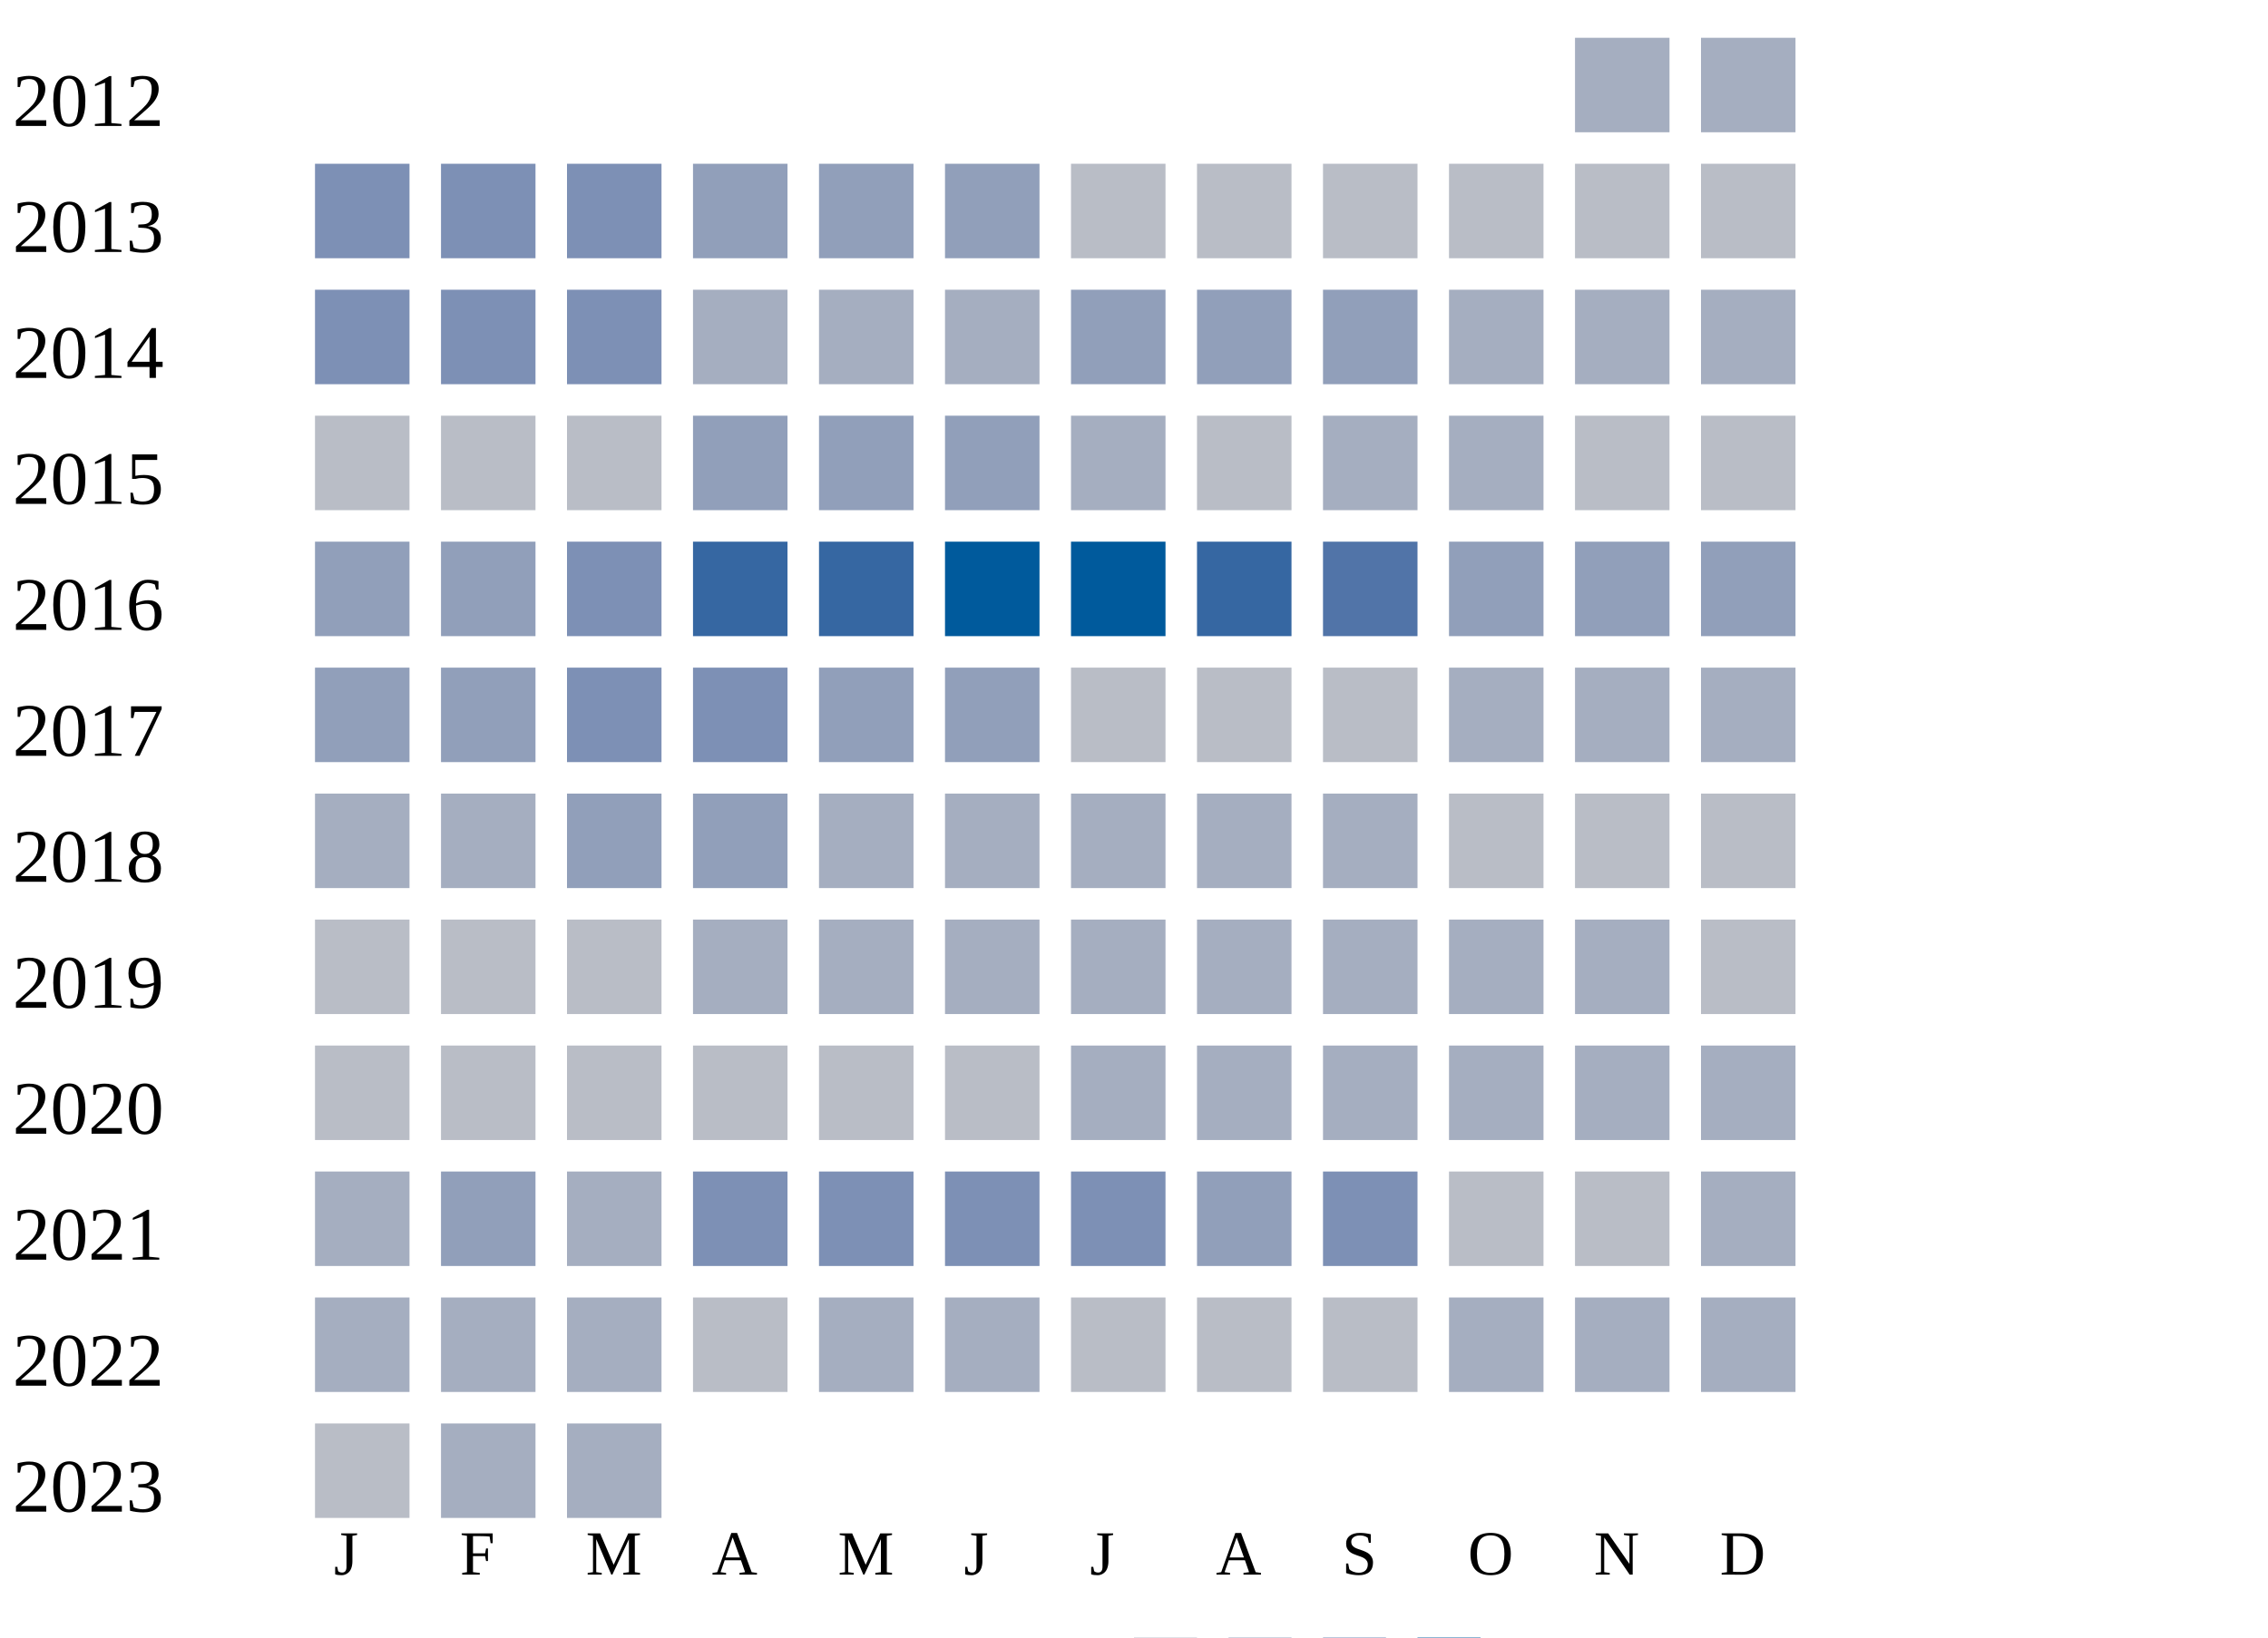
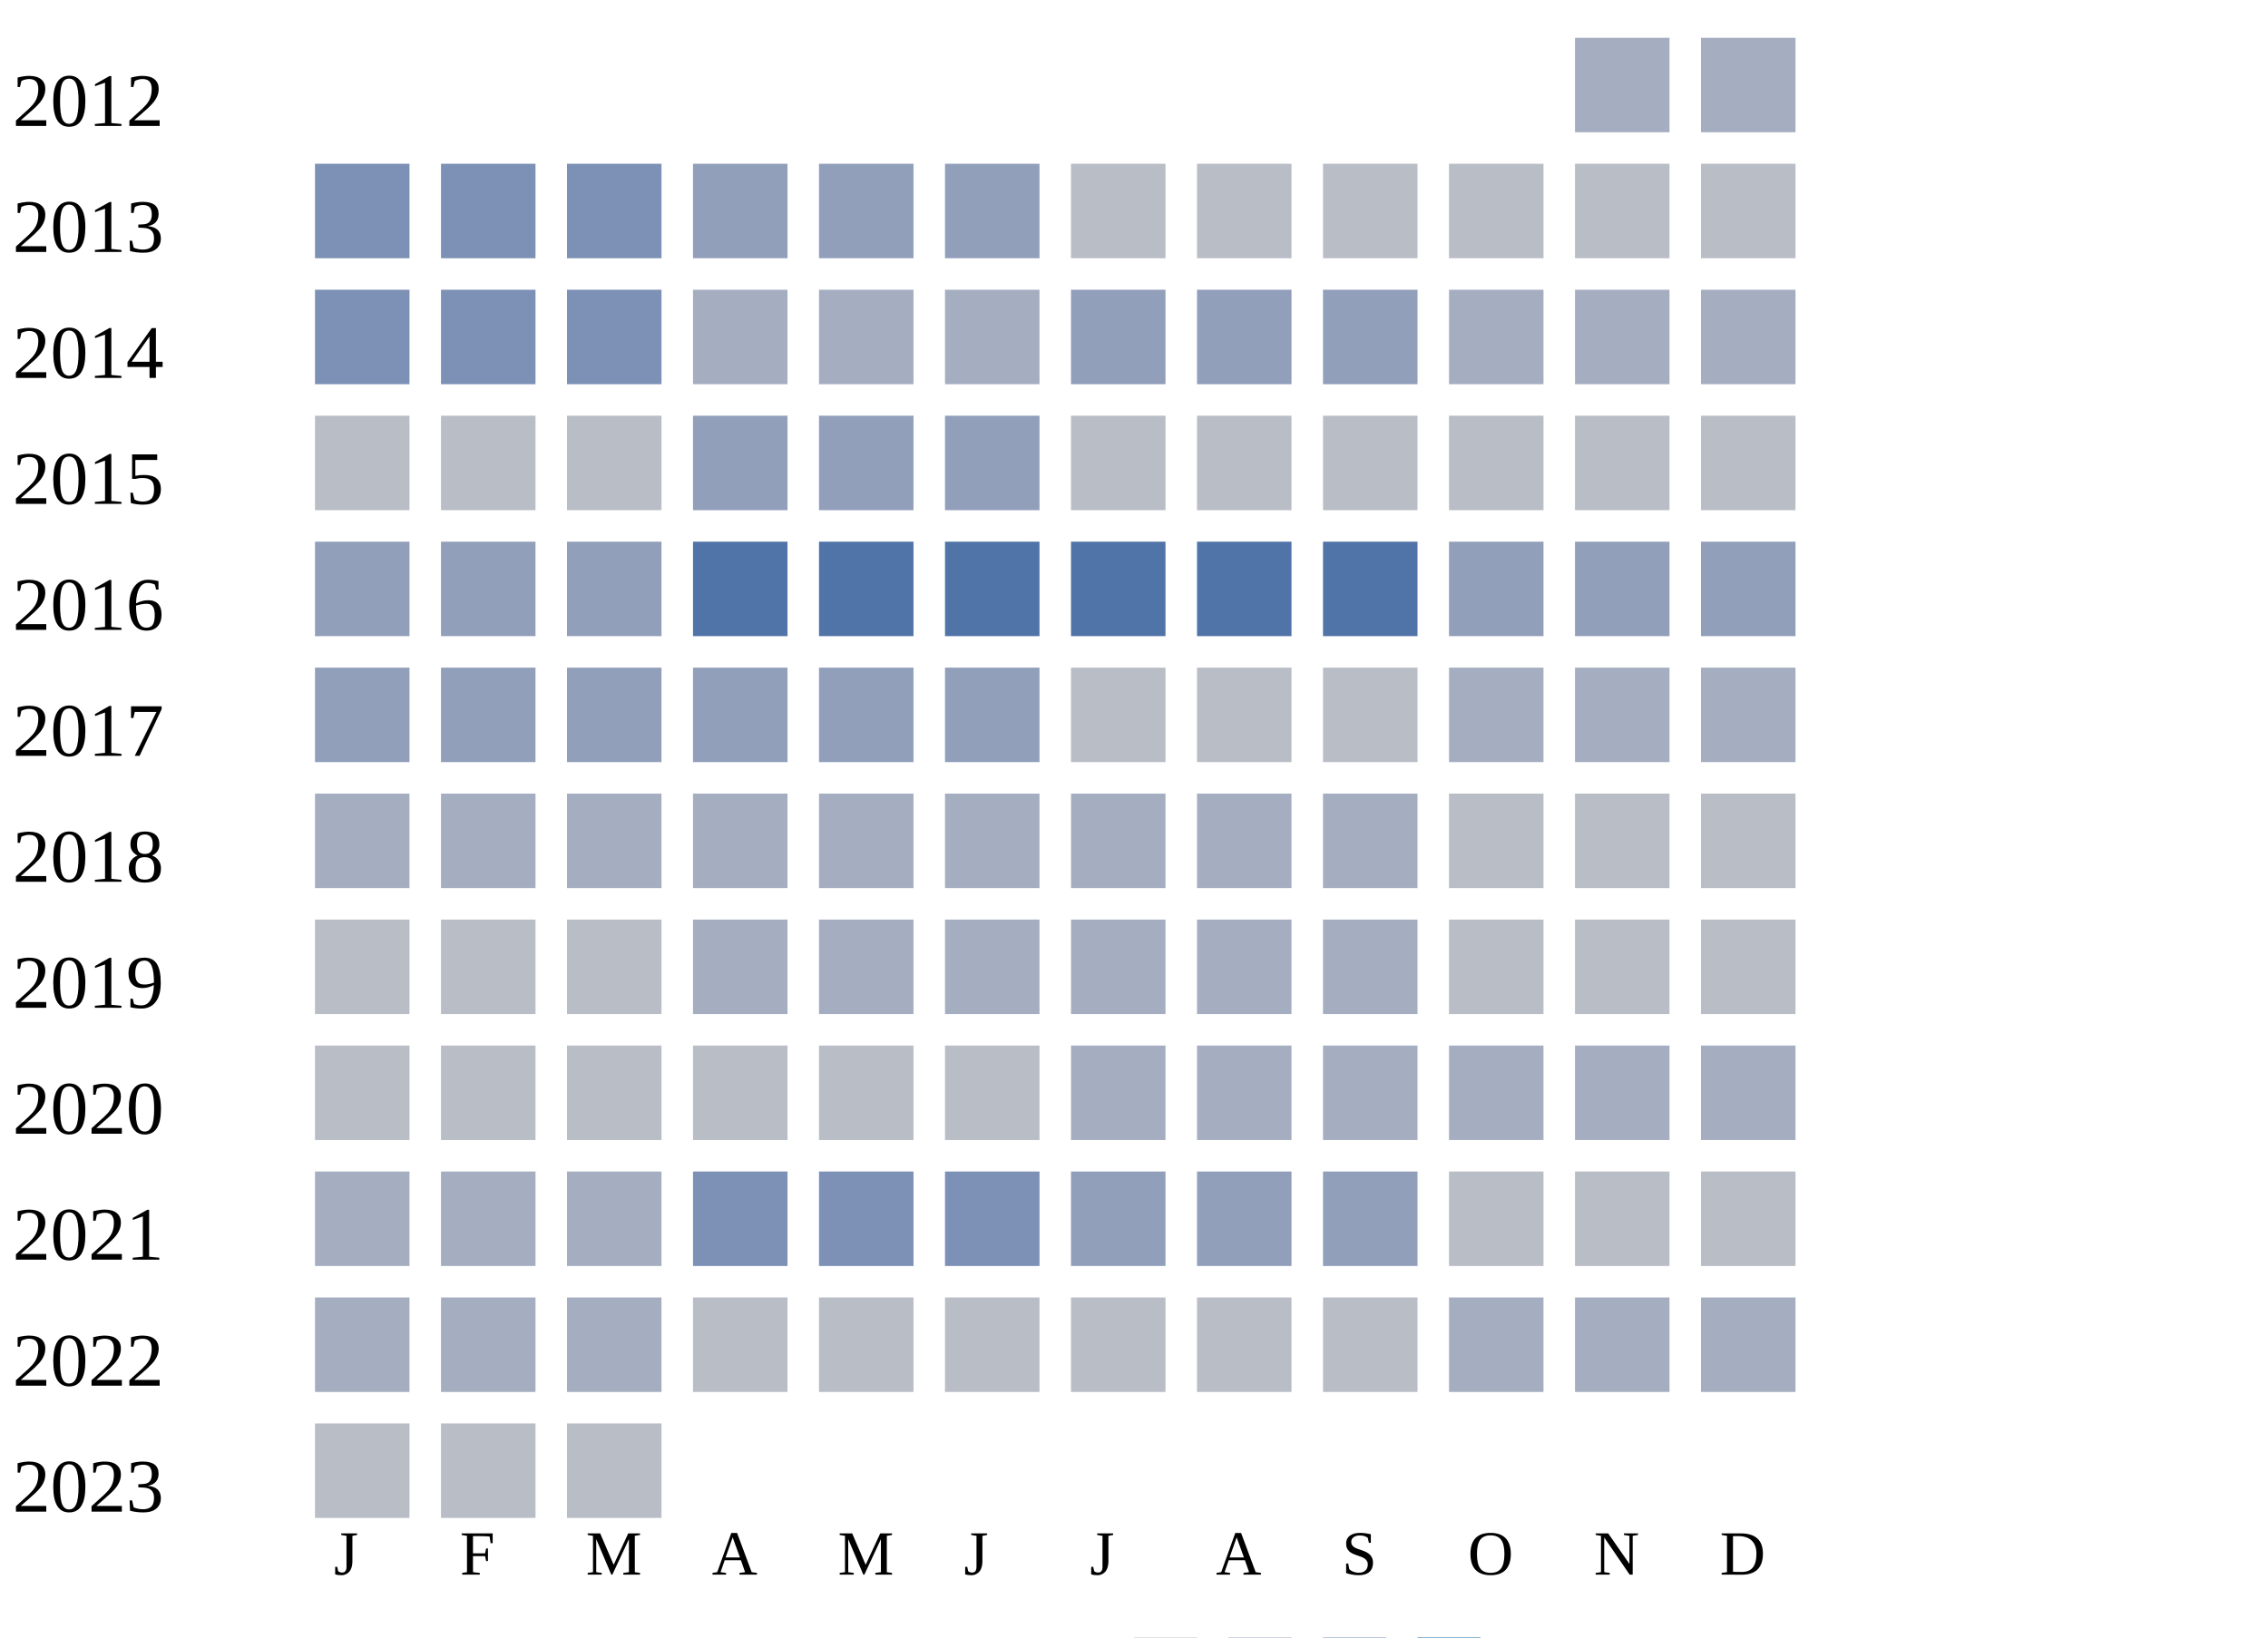
<svg xmlns="http://www.w3.org/2000/svg" width="360" height="260">
  <g transform="translate(0 0)">
    <text x="2" y="20">2012</text>
    <rect x="250" y="6" width="15" height="15" fill="#a5aec0" />
    <rect x="270" y="6" width="15" height="15" fill="#a5aec0" />
  </g>
  <g transform="translate(0 20)">
    <text x="2" y="20">2013</text>
    <rect x="50" y="6" width="15" height="15" fill="#7d90b5" />
    <rect x="70" y="6" width="15" height="15" fill="#7d90b5" />
    <rect x="90" y="6" width="15" height="15" fill="#7d90b5" />
    <rect x="110" y="6" width="15" height="15" fill="#919fba" />
    <rect x="130" y="6" width="15" height="15" fill="#919fba" />
    <rect x="150" y="6" width="15" height="15" fill="#919fba" />
    <rect x="170" y="6" width="15" height="15" fill="#b9bdc6" />
    <rect x="190" y="6" width="15" height="15" fill="#b9bdc6" />
    <rect x="210" y="6" width="15" height="15" fill="#b9bdc6" />
    <rect x="230" y="6" width="15" height="15" fill="#b9bdc6" />
    <rect x="250" y="6" width="15" height="15" fill="#b9bdc6" />
    <rect x="270" y="6" width="15" height="15" fill="#b9bdc6" />
  </g>
  <g transform="translate(0 40)">
    <text x="2" y="20">2014</text>
    <rect x="50" y="6" width="15" height="15" fill="#7d90b5" />
    <rect x="70" y="6" width="15" height="15" fill="#7d90b5" />
    <rect x="90" y="6" width="15" height="15" fill="#7d90b5" />
    <rect x="110" y="6" width="15" height="15" fill="#a5aec0" />
    <rect x="130" y="6" width="15" height="15" fill="#a5aec0" />
    <rect x="150" y="6" width="15" height="15" fill="#a5aec0" />
    <rect x="170" y="6" width="15" height="15" fill="#919fba" />
    <rect x="190" y="6" width="15" height="15" fill="#919fba" />
    <rect x="210" y="6" width="15" height="15" fill="#919fba" />
    <rect x="230" y="6" width="15" height="15" fill="#a5aec0" />
    <rect x="250" y="6" width="15" height="15" fill="#a5aec0" />
    <rect x="270" y="6" width="15" height="15" fill="#a5aec0" />
  </g>
  <g transform="translate(0 60)">
    <text x="2" y="20">2015</text>
    <rect x="50" y="6" width="15" height="15" fill="#b9bdc6" />
    <rect x="70" y="6" width="15" height="15" fill="#b9bdc6" />
    <rect x="90" y="6" width="15" height="15" fill="#b9bdc6" />
    <rect x="110" y="6" width="15" height="15" fill="#919fba" />
    <rect x="130" y="6" width="15" height="15" fill="#919fba" />
    <rect x="150" y="6" width="15" height="15" fill="#919fba" />
-     <rect x="170" y="6" width="15" height="15" fill="#a5aec0" />
+     <rect x="170" y="6" width="15" height="15" fill="#b9bdc6" />
    <rect x="190" y="6" width="15" height="15" fill="#b9bdc6" />
-     <rect x="210" y="6" width="15" height="15" fill="#a5aec0" />
-     <rect x="230" y="6" width="15" height="15" fill="#a5aec0" />
+     <rect x="210" y="6" width="15" height="15" fill="#b9bdc6" />
+     <rect x="230" y="6" width="15" height="15" fill="#b9bdc6" />
    <rect x="250" y="6" width="15" height="15" fill="#b9bdc6" />
    <rect x="270" y="6" width="15" height="15" fill="#b9bdc6" />
  </g>
  <g transform="translate(0 80)">
    <text x="2" y="20">2016</text>
    <rect x="50" y="6" width="15" height="15" fill="#919fba" />
    <rect x="70" y="6" width="15" height="15" fill="#919fba" />
-     <rect x="90" y="6" width="15" height="15" fill="#7d90b5" />
-     <rect x="110" y="6" width="15" height="15" fill="#3667a2" />
-     <rect x="130" y="6" width="15" height="15" fill="#3667a2" />
-     <rect x="150" y="6" width="15" height="15" fill="#005a9c" />
-     <rect x="170" y="6" width="15" height="15" fill="#005a9c" />
-     <rect x="190" y="6" width="15" height="15" fill="#3667a2" />
+     <rect x="90" y="6" width="15" height="15" fill="#919fba" />
+     <rect x="110" y="6" width="15" height="15" fill="#5174a8" />
+     <rect x="130" y="6" width="15" height="15" fill="#5174a8" />
+     <rect x="150" y="6" width="15" height="15" fill="#5174a8" />
+     <rect x="170" y="6" width="15" height="15" fill="#5174a8" />
+     <rect x="190" y="6" width="15" height="15" fill="#5174a8" />
    <rect x="210" y="6" width="15" height="15" fill="#5174a8" />
    <rect x="230" y="6" width="15" height="15" fill="#919fba" />
    <rect x="250" y="6" width="15" height="15" fill="#919fba" />
    <rect x="270" y="6" width="15" height="15" fill="#919fba" />
  </g>
  <g transform="translate(0 100)">
    <text x="2" y="20">2017</text>
    <rect x="50" y="6" width="15" height="15" fill="#919fba" />
    <rect x="70" y="6" width="15" height="15" fill="#919fba" />
-     <rect x="90" y="6" width="15" height="15" fill="#7d90b5" />
-     <rect x="110" y="6" width="15" height="15" fill="#7d90b5" />
+     <rect x="90" y="6" width="15" height="15" fill="#919fba" />
+     <rect x="110" y="6" width="15" height="15" fill="#919fba" />
    <rect x="130" y="6" width="15" height="15" fill="#919fba" />
    <rect x="150" y="6" width="15" height="15" fill="#919fba" />
    <rect x="170" y="6" width="15" height="15" fill="#b9bdc6" />
    <rect x="190" y="6" width="15" height="15" fill="#b9bdc6" />
    <rect x="210" y="6" width="15" height="15" fill="#b9bdc6" />
    <rect x="230" y="6" width="15" height="15" fill="#a5aec0" />
    <rect x="250" y="6" width="15" height="15" fill="#a5aec0" />
    <rect x="270" y="6" width="15" height="15" fill="#a5aec0" />
  </g>
  <g transform="translate(0 120)">
    <text x="2" y="20">2018</text>
    <rect x="50" y="6" width="15" height="15" fill="#a5aec0" />
    <rect x="70" y="6" width="15" height="15" fill="#a5aec0" />
-     <rect x="90" y="6" width="15" height="15" fill="#919fba" />
-     <rect x="110" y="6" width="15" height="15" fill="#919fba" />
+     <rect x="90" y="6" width="15" height="15" fill="#a5aec0" />
+     <rect x="110" y="6" width="15" height="15" fill="#a5aec0" />
    <rect x="130" y="6" width="15" height="15" fill="#a5aec0" />
    <rect x="150" y="6" width="15" height="15" fill="#a5aec0" />
    <rect x="170" y="6" width="15" height="15" fill="#a5aec0" />
    <rect x="190" y="6" width="15" height="15" fill="#a5aec0" />
    <rect x="210" y="6" width="15" height="15" fill="#a5aec0" />
    <rect x="230" y="6" width="15" height="15" fill="#b9bdc6" />
    <rect x="250" y="6" width="15" height="15" fill="#b9bdc6" />
    <rect x="270" y="6" width="15" height="15" fill="#b9bdc6" />
  </g>
  <g transform="translate(0 140)">
    <text x="2" y="20">2019</text>
    <rect x="50" y="6" width="15" height="15" fill="#b9bdc6" />
    <rect x="70" y="6" width="15" height="15" fill="#b9bdc6" />
    <rect x="90" y="6" width="15" height="15" fill="#b9bdc6" />
    <rect x="110" y="6" width="15" height="15" fill="#a5aec0" />
    <rect x="130" y="6" width="15" height="15" fill="#a5aec0" />
    <rect x="150" y="6" width="15" height="15" fill="#a5aec0" />
    <rect x="170" y="6" width="15" height="15" fill="#a5aec0" />
    <rect x="190" y="6" width="15" height="15" fill="#a5aec0" />
    <rect x="210" y="6" width="15" height="15" fill="#a5aec0" />
-     <rect x="230" y="6" width="15" height="15" fill="#a5aec0" />
-     <rect x="250" y="6" width="15" height="15" fill="#a5aec0" />
+     <rect x="230" y="6" width="15" height="15" fill="#b9bdc6" />
+     <rect x="250" y="6" width="15" height="15" fill="#b9bdc6" />
    <rect x="270" y="6" width="15" height="15" fill="#b9bdc6" />
  </g>
  <g transform="translate(0 160)">
    <text x="2" y="20">2020</text>
    <rect x="50" y="6" width="15" height="15" fill="#b9bdc6" />
    <rect x="70" y="6" width="15" height="15" fill="#b9bdc6" />
    <rect x="90" y="6" width="15" height="15" fill="#b9bdc6" />
    <rect x="110" y="6" width="15" height="15" fill="#b9bdc6" />
    <rect x="130" y="6" width="15" height="15" fill="#b9bdc6" />
    <rect x="150" y="6" width="15" height="15" fill="#b9bdc6" />
    <rect x="170" y="6" width="15" height="15" fill="#a5aec0" />
    <rect x="190" y="6" width="15" height="15" fill="#a5aec0" />
    <rect x="210" y="6" width="15" height="15" fill="#a5aec0" />
    <rect x="230" y="6" width="15" height="15" fill="#a5aec0" />
    <rect x="250" y="6" width="15" height="15" fill="#a5aec0" />
    <rect x="270" y="6" width="15" height="15" fill="#a5aec0" />
  </g>
  <g transform="translate(0 180)">
    <text x="2" y="20">2021</text>
    <rect x="50" y="6" width="15" height="15" fill="#a5aec0" />
-     <rect x="70" y="6" width="15" height="15" fill="#919fba" />
+     <rect x="70" y="6" width="15" height="15" fill="#a5aec0" />
    <rect x="90" y="6" width="15" height="15" fill="#a5aec0" />
    <rect x="110" y="6" width="15" height="15" fill="#7d90b5" />
    <rect x="130" y="6" width="15" height="15" fill="#7d90b5" />
    <rect x="150" y="6" width="15" height="15" fill="#7d90b5" />
-     <rect x="170" y="6" width="15" height="15" fill="#7d90b5" />
+     <rect x="170" y="6" width="15" height="15" fill="#919fba" />
    <rect x="190" y="6" width="15" height="15" fill="#919fba" />
-     <rect x="210" y="6" width="15" height="15" fill="#7d90b5" />
+     <rect x="210" y="6" width="15" height="15" fill="#919fba" />
    <rect x="230" y="6" width="15" height="15" fill="#b9bdc6" />
    <rect x="250" y="6" width="15" height="15" fill="#b9bdc6" />
-     <rect x="270" y="6" width="15" height="15" fill="#a5aec0" />
+     <rect x="270" y="6" width="15" height="15" fill="#b9bdc6" />
  </g>
  <g transform="translate(0 200)">
    <text x="2" y="20">2022</text>
    <rect x="50" y="6" width="15" height="15" fill="#a5aec0" />
    <rect x="70" y="6" width="15" height="15" fill="#a5aec0" />
    <rect x="90" y="6" width="15" height="15" fill="#a5aec0" />
    <rect x="110" y="6" width="15" height="15" fill="#b9bdc6" />
-     <rect x="130" y="6" width="15" height="15" fill="#a5aec0" />
-     <rect x="150" y="6" width="15" height="15" fill="#a5aec0" />
+     <rect x="130" y="6" width="15" height="15" fill="#b9bdc6" />
+     <rect x="150" y="6" width="15" height="15" fill="#b9bdc6" />
    <rect x="170" y="6" width="15" height="15" fill="#b9bdc6" />
    <rect x="190" y="6" width="15" height="15" fill="#b9bdc6" />
    <rect x="210" y="6" width="15" height="15" fill="#b9bdc6" />
    <rect x="230" y="6" width="15" height="15" fill="#a5aec0" />
    <rect x="250" y="6" width="15" height="15" fill="#a5aec0" />
    <rect x="270" y="6" width="15" height="15" fill="#a5aec0" />
  </g>
  <g transform="translate(0 220)">
    <text x="2" y="20">2023</text>
    <rect x="50" y="6" width="15" height="15" fill="#b9bdc6" />
-     <rect x="70" y="6" width="15" height="15" fill="#a5aec0" />
-     <rect x="90" y="6" width="15" height="15" fill="#a5aec0" />
+     <rect x="70" y="6" width="15" height="15" fill="#b9bdc6" />
+     <rect x="90" y="6" width="15" height="15" fill="#b9bdc6" />
  </g>
  <text style="font-size: 10px; text-align: center" x="53" y="250">J</text>
  <text style="font-size: 10px; text-align: center" x="73" y="250">F</text>
  <text style="font-size: 10px; text-align: center" x="93" y="250">M</text>
  <text style="font-size: 10px; text-align: center" x="113" y="250">A</text>
  <text style="font-size: 10px; text-align: center" x="133" y="250">M</text>
  <text style="font-size: 10px; text-align: center" x="153" y="250">J</text>
  <text style="font-size: 10px; text-align: center" x="173" y="250">J</text>
  <text style="font-size: 10px; text-align: center" x="193" y="250">A</text>
  <text style="font-size: 10px; text-align: center" x="213" y="250">S</text>
  <text style="font-size: 10px; text-align: center" x="233" y="250">O</text>
  <text style="font-size: 10px; text-align: center" x="253" y="250">N</text>
  <text style="font-size: 10px; text-align: center" x="273" y="250">D</text>
  <text style="font-size: 10px;" x="155" y="269">Less</text>
  <rect fill="#b9bdc6" width="10" height="10" x="180" y="260" />
  <rect fill="#919fba" width="10" height="10" x="195" y="260" />
  <rect fill="#6882ae" width="10" height="10" x="210" y="260" />
  <rect fill="#005a9c" width="10" height="10" x="225" y="260" />
  <text x="240" y="269" style="font-size: 10px;">More</text>
</svg>
